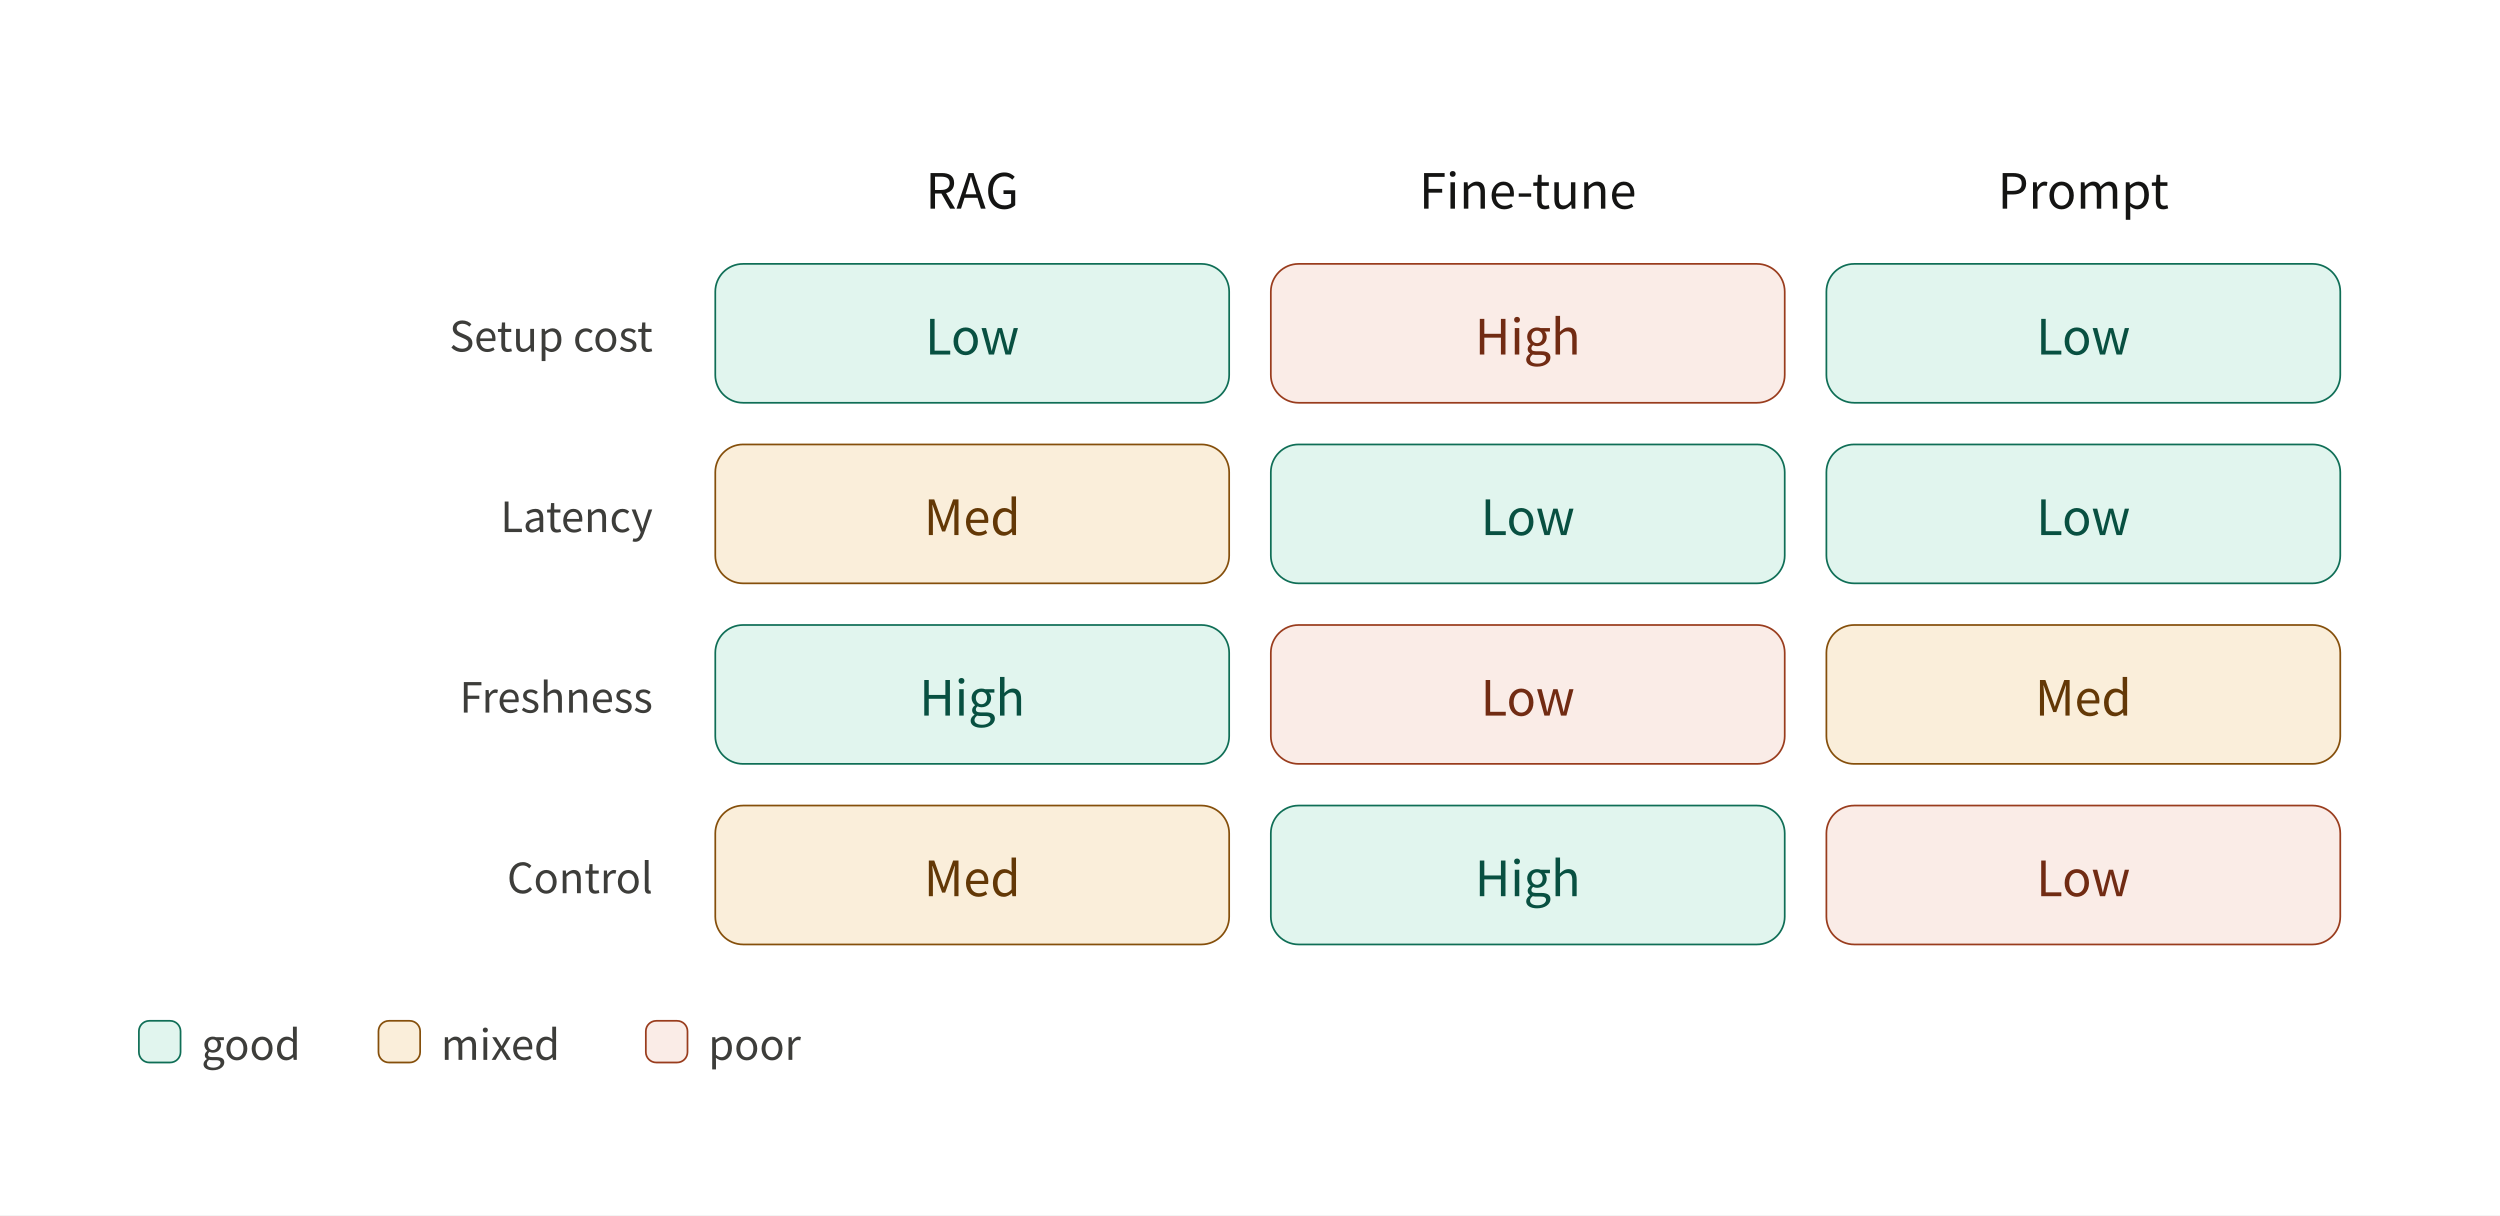
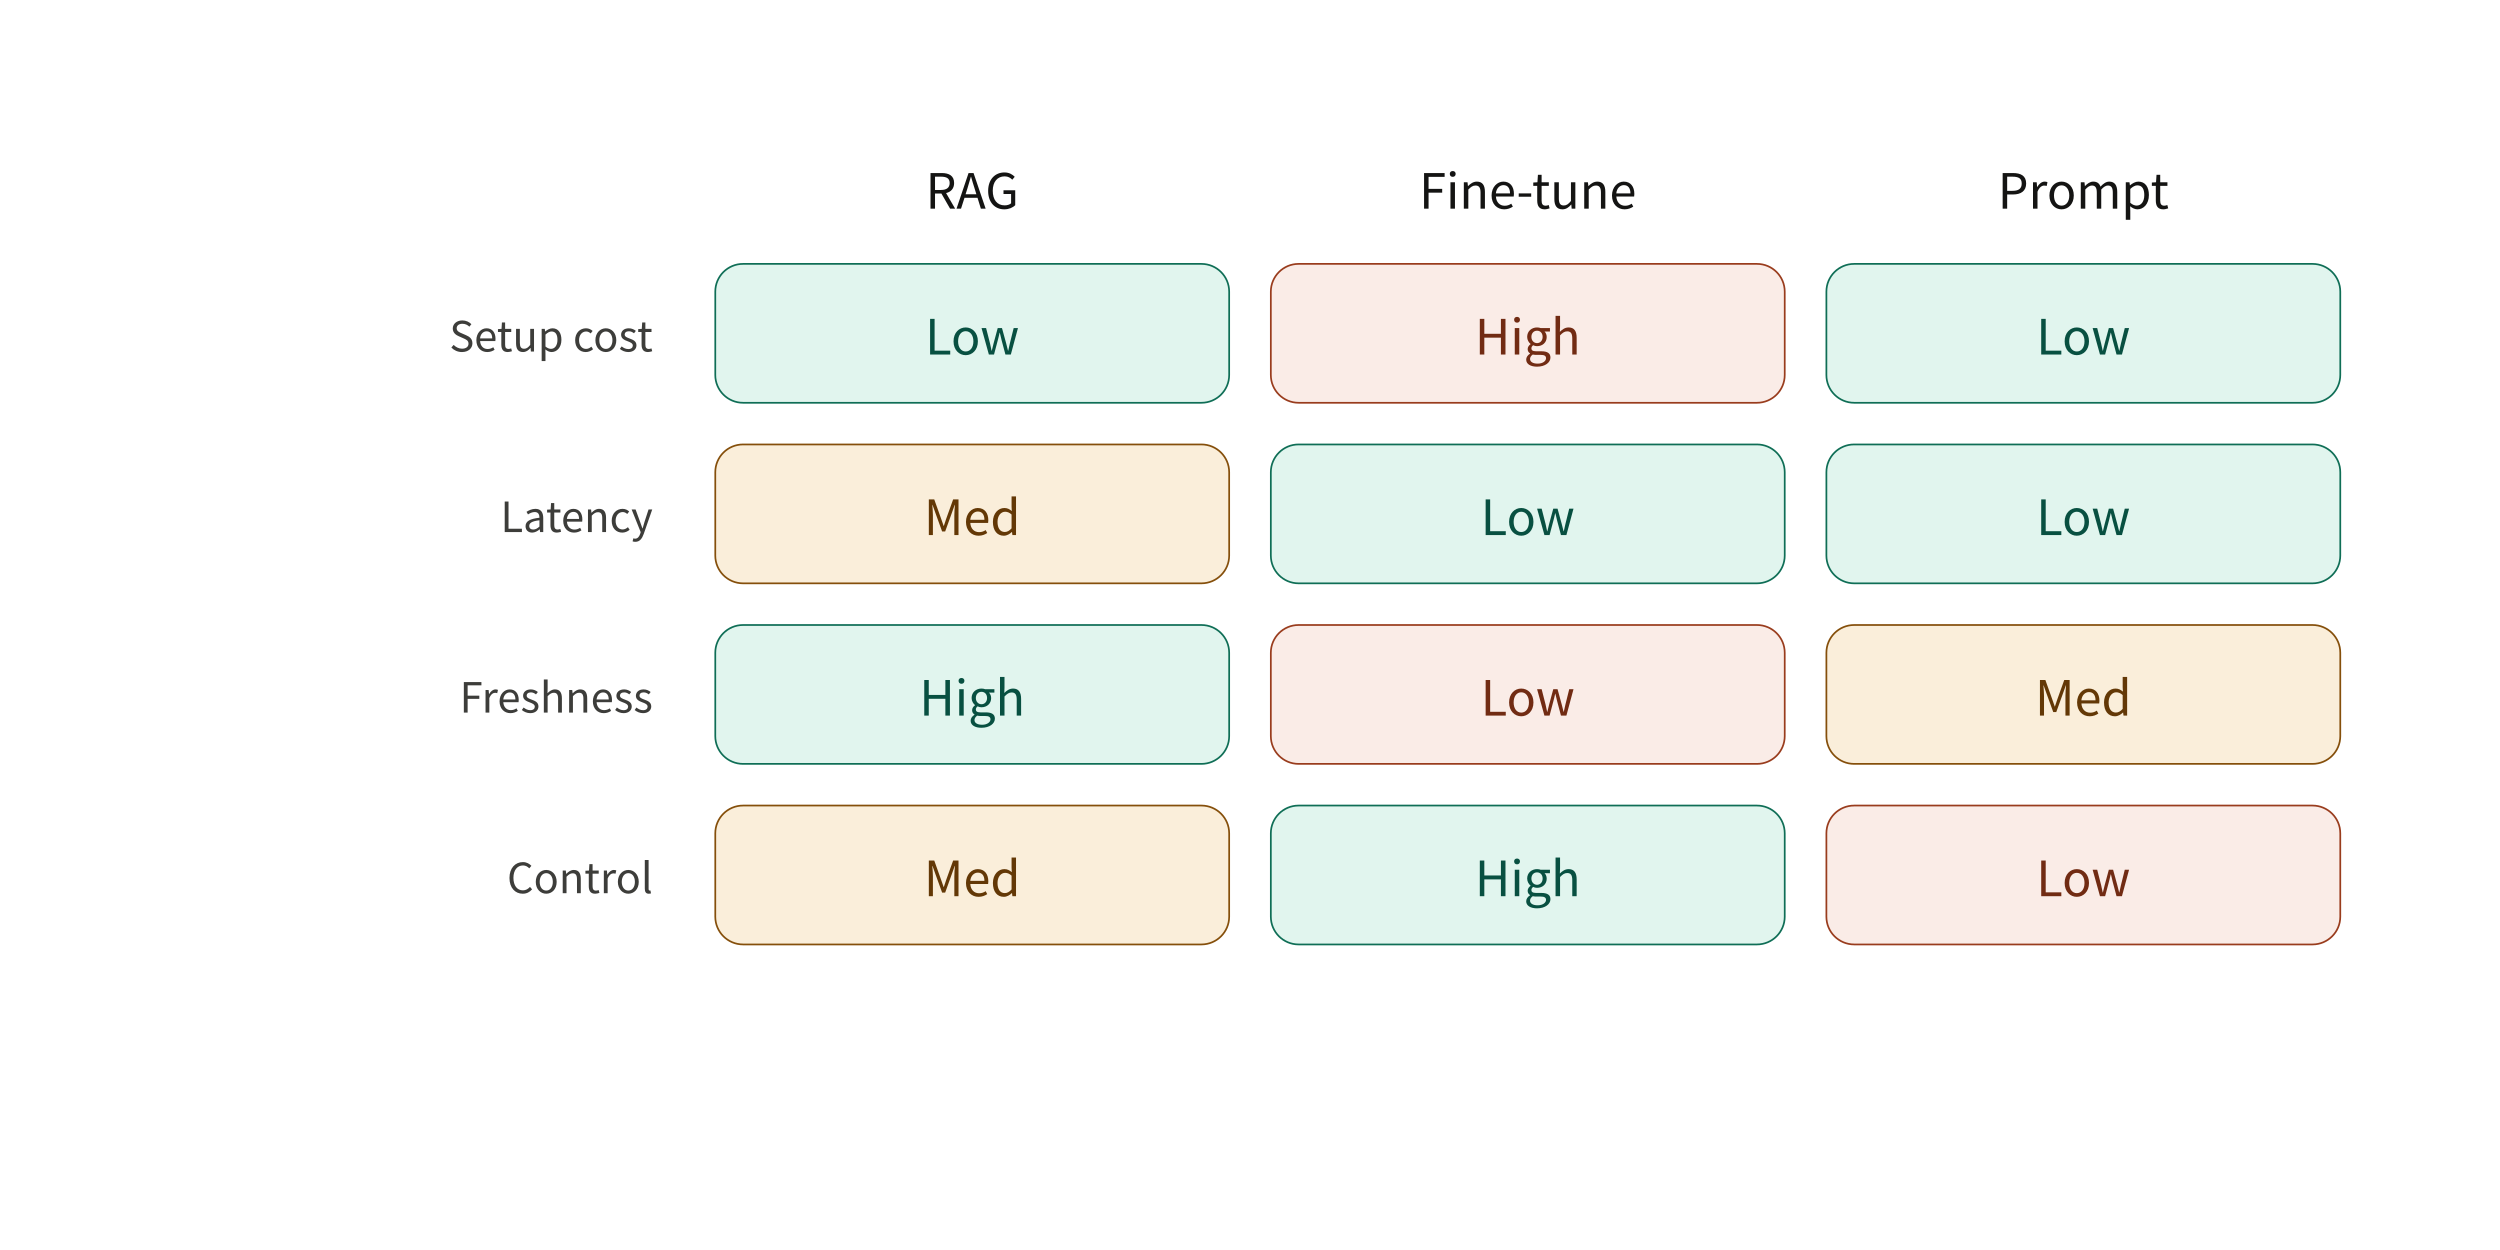
- <svg xmlns="http://www.w3.org/2000/svg" viewBox="0 0 720 350" width="720" height="350" role="img">
+ <svg xmlns="http://www.w3.org/2000/svg" viewBox="0 0 720 360" width="720" height="360" role="img">
  <style>text { font-family: 'Anthropic Sans', -apple-system, BlinkMacSystemFont, 'Segoe UI', 'PingFang SC', 'Microsoft YaHei', 'Hiragino Sans GB', 'Noto Sans CJK SC', sans-serif; }</style>
  <defs>
    <marker id="arrow" viewBox="0 0 10 10" refX="8" refY="5" markerWidth="6" markerHeight="6" orient="auto-start-reverse">
      <path d="M2 1L8 5L2 9" fill="none" stroke="context-stroke" stroke-width="1.5" stroke-linecap="round" stroke-linejoin="round" />
    </marker>
  </defs>
-   <rect x="0" y="0" width="720" height="350" fill="#FFFFFF" />
+   <rect width="720" height="360" fill="#FFFFFF" />
  <rect x="206" y="76" width="148" height="40" rx="8" fill="#E1F5EE" stroke="#0F6E56" stroke-width="0.5" />
  <rect x="366" y="76" width="148" height="40" rx="8" fill="#FAECE7" stroke="#993C1D" stroke-width="0.5" />
  <rect x="526" y="76" width="148" height="40" rx="8" fill="#E1F5EE" stroke="#0F6E56" stroke-width="0.5" />
  <rect x="206" y="128" width="148" height="40" rx="8" fill="#FAEEDA" stroke="#854F0B" stroke-width="0.5" />
  <rect x="366" y="128" width="148" height="40" rx="8" fill="#E1F5EE" stroke="#0F6E56" stroke-width="0.5" />
  <rect x="526" y="128" width="148" height="40" rx="8" fill="#E1F5EE" stroke="#0F6E56" stroke-width="0.5" />
  <rect x="206" y="180" width="148" height="40" rx="8" fill="#E1F5EE" stroke="#0F6E56" stroke-width="0.5" />
  <rect x="366" y="180" width="148" height="40" rx="8" fill="#FAECE7" stroke="#993C1D" stroke-width="0.5" />
  <rect x="526" y="180" width="148" height="40" rx="8" fill="#FAEEDA" stroke="#854F0B" stroke-width="0.5" />
  <rect x="206" y="232" width="148" height="40" rx="8" fill="#FAEEDA" stroke="#854F0B" stroke-width="0.5" />
  <rect x="366" y="232" width="148" height="40" rx="8" fill="#E1F5EE" stroke="#0F6E56" stroke-width="0.5" />
  <rect x="526" y="232" width="148" height="40" rx="8" fill="#FAECE7" stroke="#993C1D" stroke-width="0.5" />
+   <text x="280" y="54" text-anchor="middle" dominant-baseline="central" font-size="14" font-weight="500" fill="#141413">RAG</text>
+   <text x="440" y="54" text-anchor="middle" dominant-baseline="central" font-size="14" font-weight="500" fill="#141413">Fine-tune</text>
+   <text x="600" y="54" text-anchor="middle" dominant-baseline="central" font-size="14" font-weight="500" fill="#141413">Prompt</text>
  <text x="280" y="96" text-anchor="middle" dominant-baseline="central" font-size="14" font-weight="500" fill="#085041">Low</text>
  <text x="440" y="96" text-anchor="middle" dominant-baseline="central" font-size="14" font-weight="500" fill="#712B13">High</text>
  <text x="600" y="96" text-anchor="middle" dominant-baseline="central" font-size="14" font-weight="500" fill="#085041">Low</text>
  <text x="280" y="148" text-anchor="middle" dominant-baseline="central" font-size="14" font-weight="500" fill="#633806">Med</text>
  <text x="440" y="148" text-anchor="middle" dominant-baseline="central" font-size="14" font-weight="500" fill="#085041">Low</text>
  <text x="600" y="148" text-anchor="middle" dominant-baseline="central" font-size="14" font-weight="500" fill="#085041">Low</text>
  <text x="280" y="200" text-anchor="middle" dominant-baseline="central" font-size="14" font-weight="500" fill="#085041">High</text>
  <text x="440" y="200" text-anchor="middle" dominant-baseline="central" font-size="14" font-weight="500" fill="#712B13">Low</text>
  <text x="600" y="200" text-anchor="middle" dominant-baseline="central" font-size="14" font-weight="500" fill="#633806">Med</text>
  <text x="280" y="252" text-anchor="middle" dominant-baseline="central" font-size="14" font-weight="500" fill="#633806">Med</text>
  <text x="440" y="252" text-anchor="middle" dominant-baseline="central" font-size="14" font-weight="500" fill="#085041">High</text>
  <text x="600" y="252" text-anchor="middle" dominant-baseline="central" font-size="14" font-weight="500" fill="#712B13">Low</text>
-   <text x="280" y="54" text-anchor="middle" dominant-baseline="central" font-size="14" font-weight="500" fill="#141413">RAG</text>
-   <text x="440" y="54" text-anchor="middle" dominant-baseline="central" font-size="14" font-weight="500" fill="#141413">Fine-tune</text>
-   <text x="600" y="54" text-anchor="middle" dominant-baseline="central" font-size="14" font-weight="500" fill="#141413">Prompt</text>
  <text x="188" y="96" text-anchor="end" dominant-baseline="central" font-size="12" fill="#3D3D3A">Setup cost</text>
  <text x="188" y="148" text-anchor="end" dominant-baseline="central" font-size="12" fill="#3D3D3A">Latency</text>
  <text x="188" y="200" text-anchor="end" dominant-baseline="central" font-size="12" fill="#3D3D3A">Freshness</text>
  <text x="188" y="252" text-anchor="end" dominant-baseline="central" font-size="12" fill="#3D3D3A">Control</text>
-   <rect x="40" y="294" width="12" height="12" rx="3" fill="#E1F5EE" stroke="#0F6E56" stroke-width="0.5" />
-   <text x="58" y="300" dominant-baseline="central" font-size="12" fill="#3D3D3A">good</text>
-   <rect x="109" y="294" width="12" height="12" rx="3" fill="#FAEEDA" stroke="#854F0B" stroke-width="0.5" />
-   <text x="127" y="300" dominant-baseline="central" font-size="12" fill="#3D3D3A">mixed</text>
-   <rect x="186" y="294" width="12" height="12" rx="3" fill="#FAECE7" stroke="#993C1D" stroke-width="0.5" />
-   <text x="204" y="300" dominant-baseline="central" font-size="12" fill="#3D3D3A">poor</text>
</svg>
